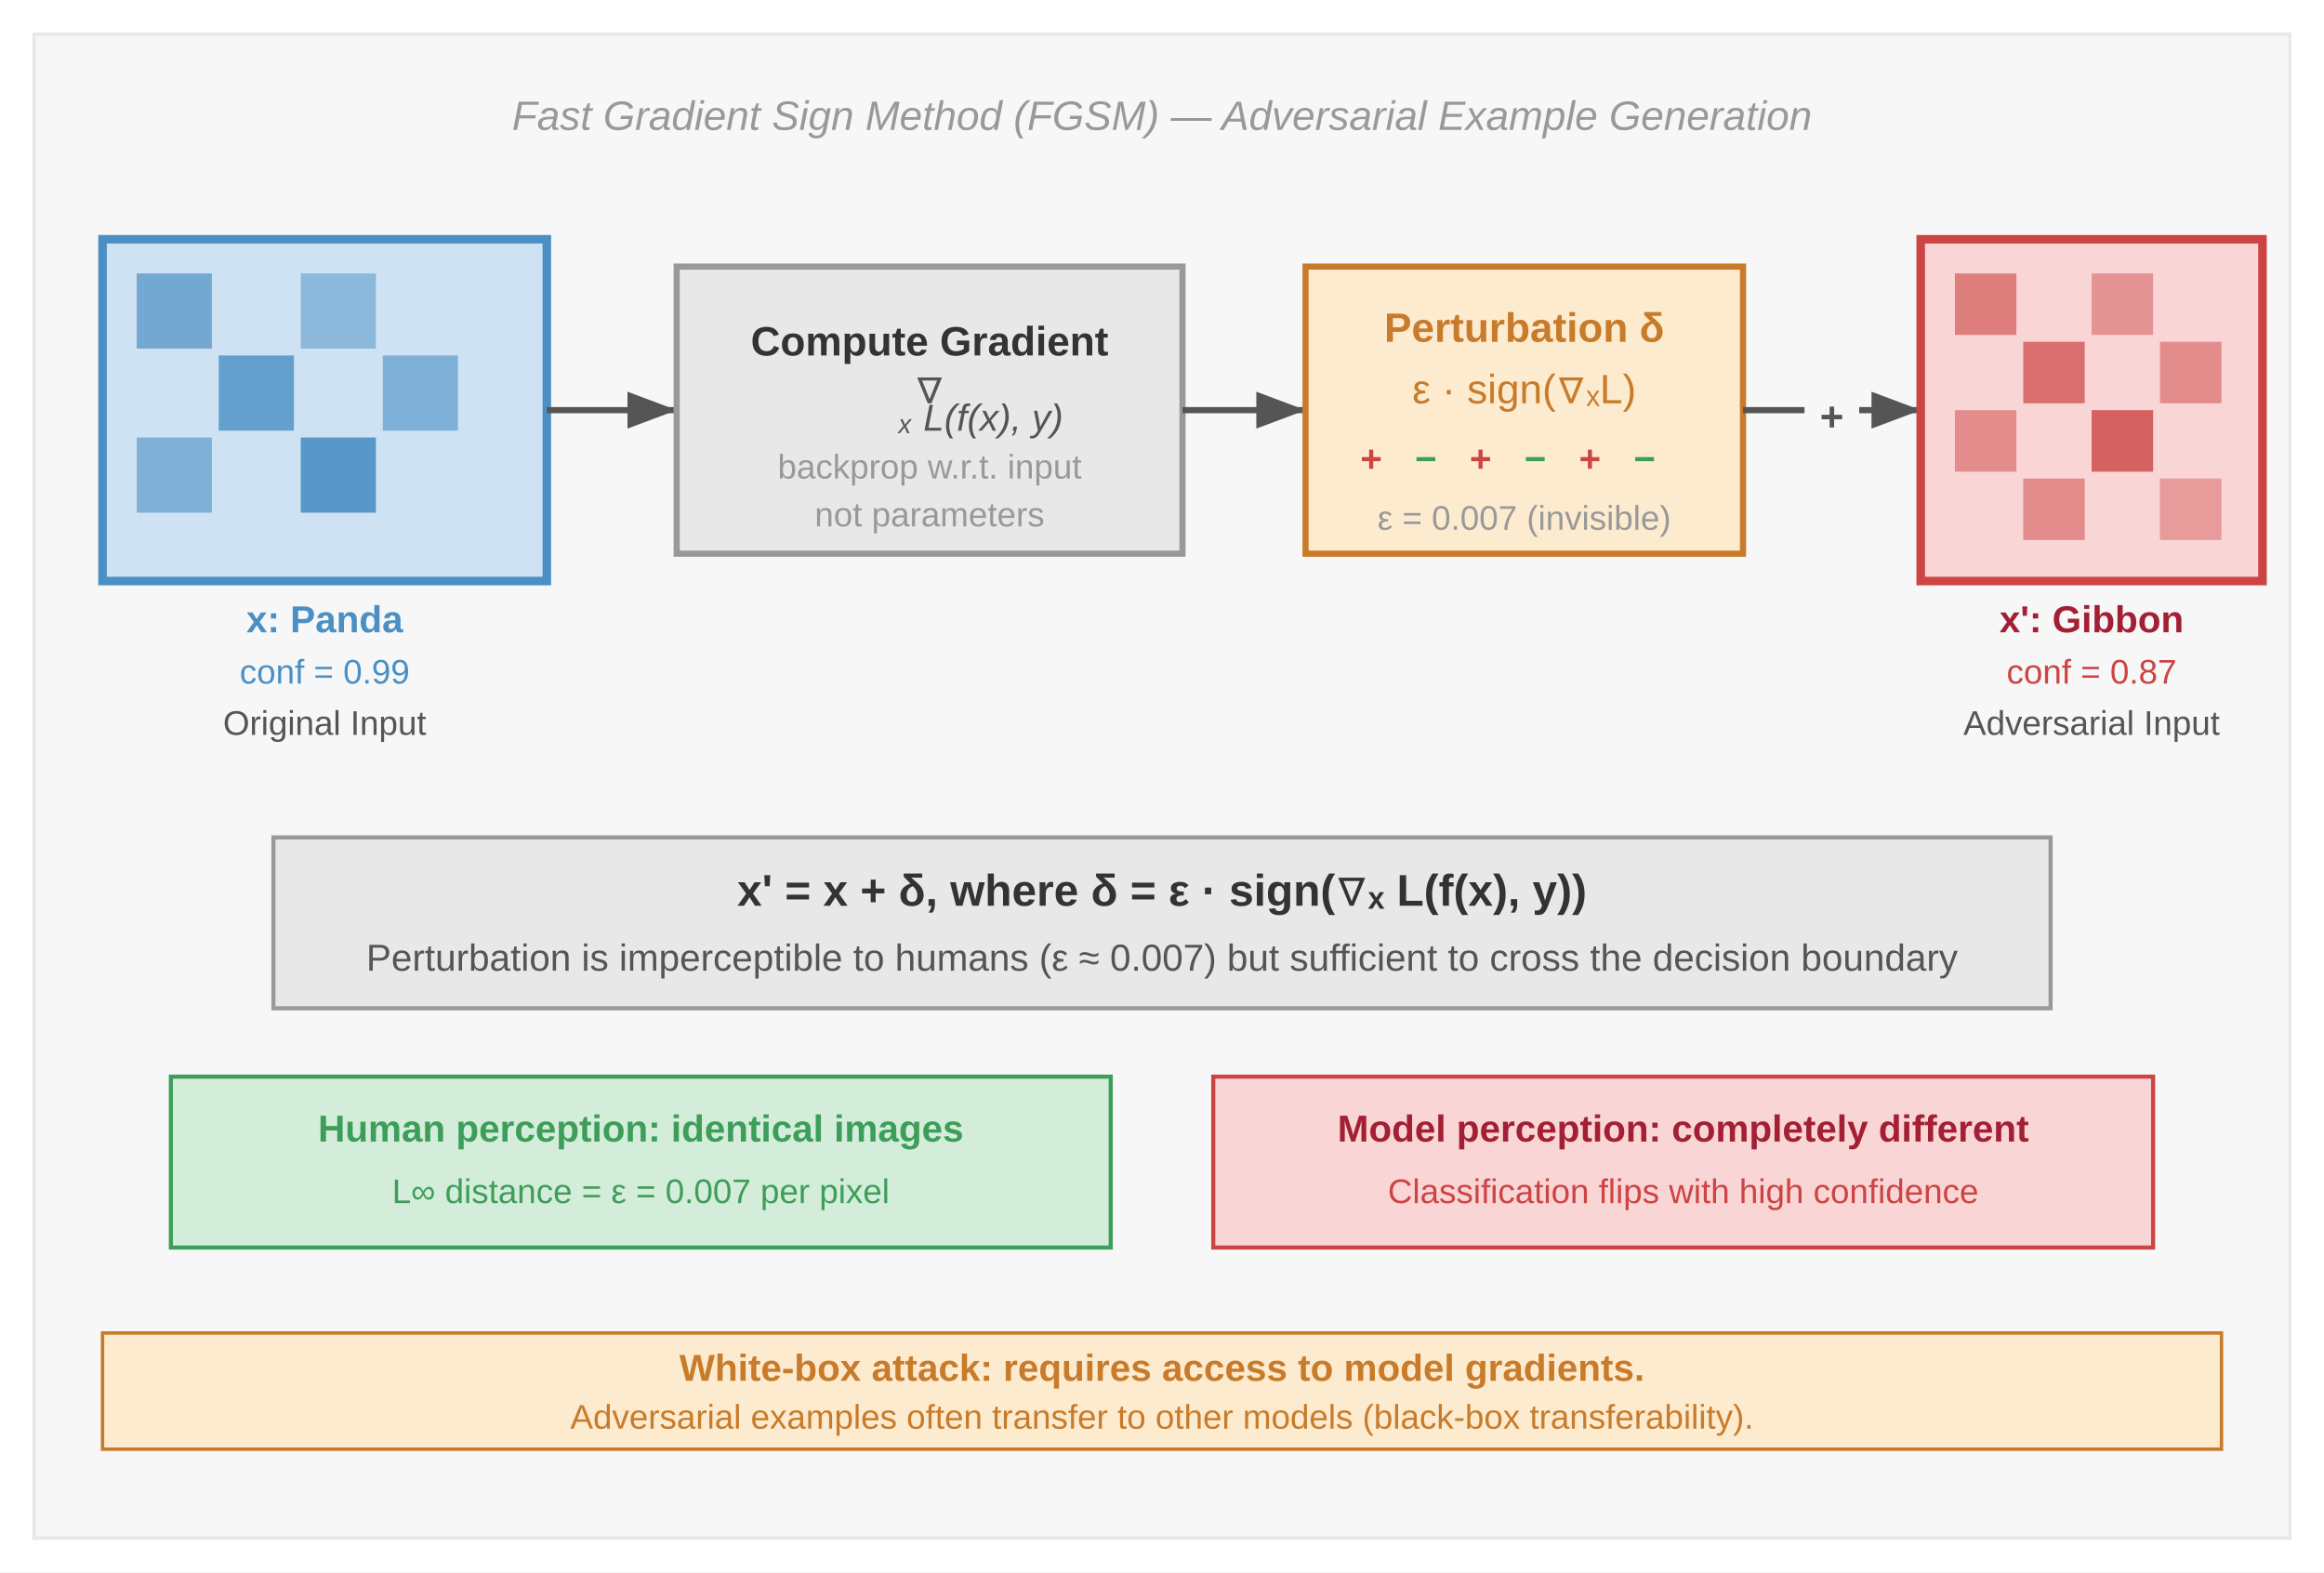
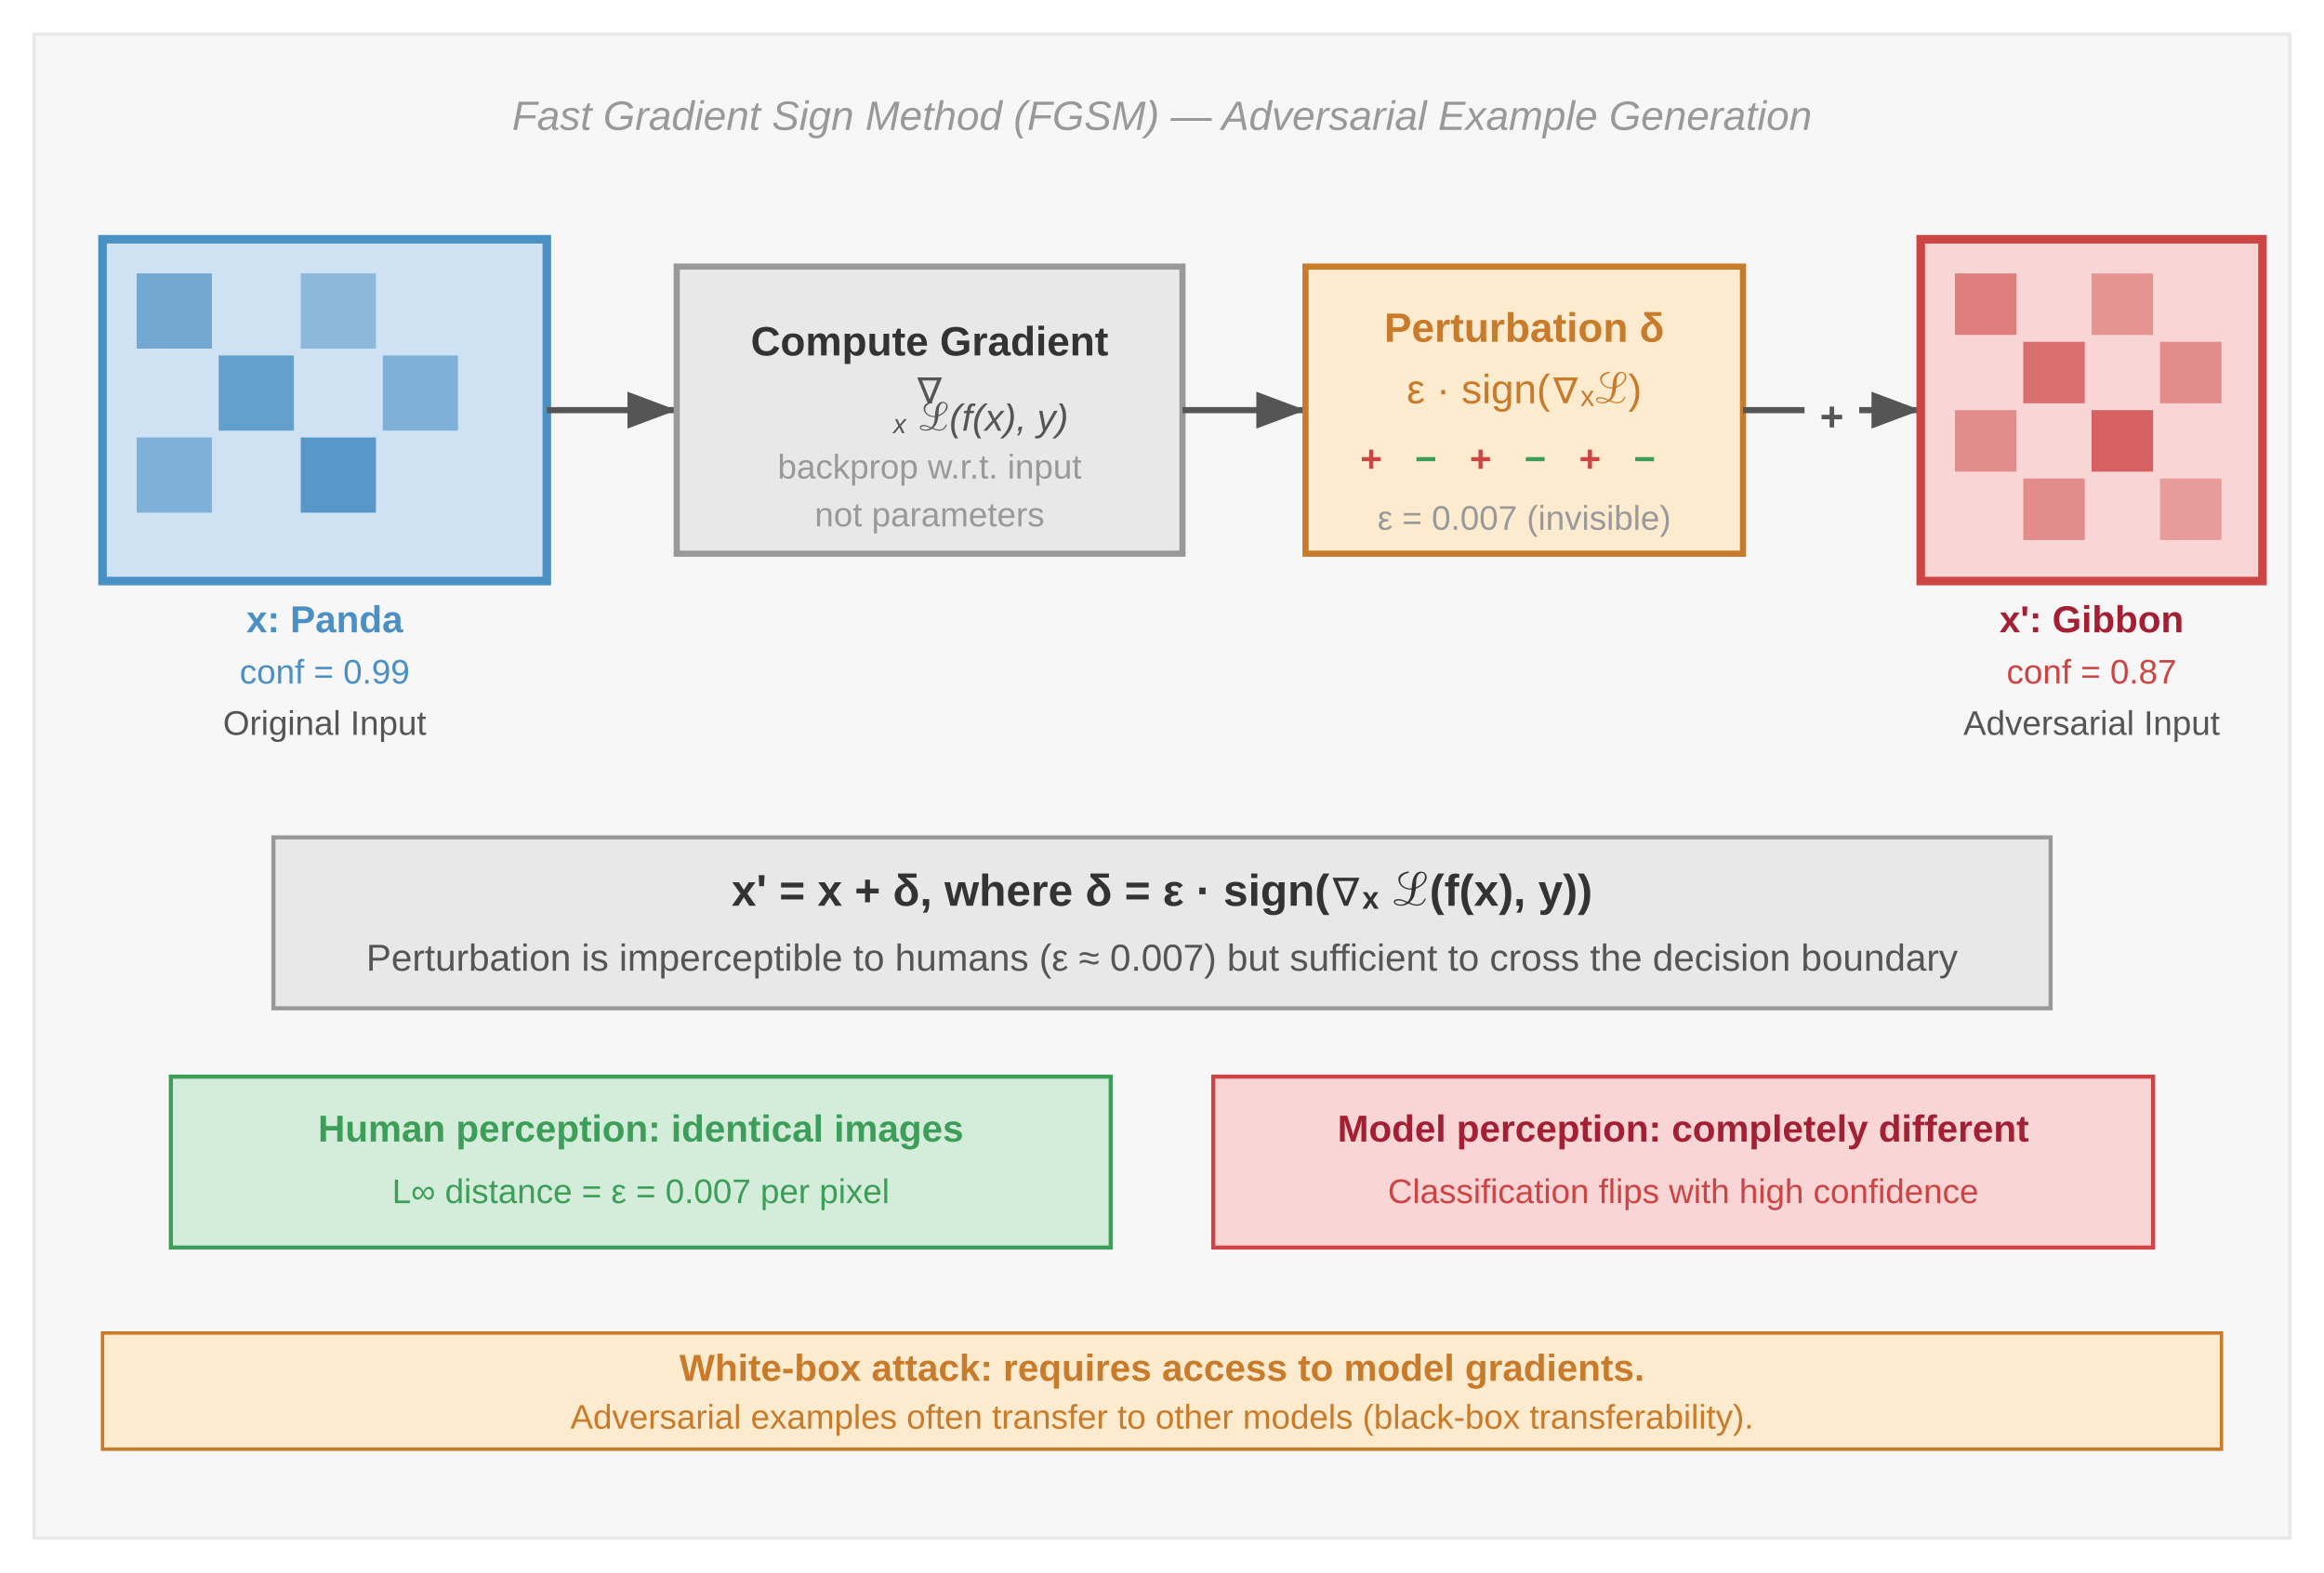
<svg xmlns="http://www.w3.org/2000/svg" font-family="Arial, Helvetica, sans-serif" viewBox="0 0 680 460">
  <rect width="680" height="460" fill="#fff" />
  <defs>
    <marker id="arrow" markerWidth="8" markerHeight="6" refX="8" refY="3" orient="auto">
      <path d="M0,0 L8,3 L0,6 Z" fill="#555" />
    </marker>
    <marker id="arrow-red" markerWidth="8" markerHeight="6" refX="8" refY="3" orient="auto">
      <path d="M0,0 L8,3 L0,6 Z" fill="#a31f34" />
    </marker>
    <marker id="arrow-green" markerWidth="8" markerHeight="6" refX="8" refY="3" orient="auto">
      <path d="M0,0 L8,3 L0,6 Z" fill="#3d9e5a" />
    </marker>
    <marker id="arrow-blue" markerWidth="8" markerHeight="6" refX="8" refY="3" orient="auto">
      <path d="M0,0 L8,3 L0,6 Z" fill="#4a90c4" />
    </marker>
    <marker id="arrow-orange" markerWidth="8" markerHeight="6" refX="8" refY="3" orient="auto">
      <path d="M0,0 L8,3 L0,6 Z" fill="#c87b2a" />
    </marker>
    <marker id="arrow-gray" markerWidth="8" markerHeight="6" refX="8" refY="3" orient="auto">
      <path d="M0,0 L8,3 L0,6 Z" fill="#999" />
    </marker>
  </defs>
  <rect x="10" y="10" width="660" height="440" fill="#f7f7f7" stroke="#e8e8e8" stroke-width="1" />
  <text x="340" y="38" text-anchor="middle" font-size="12" fill="#999" font-style="italic">Fast Gradient Sign Method (FGSM) — Adversarial Example Generation</text>
  <rect x="30" y="70" width="130" height="100" fill="#cfe2f3" stroke="#4a90c4" stroke-width="2.5" />
  <rect x="40" y="80" width="22" height="22" fill="#4a90c4" opacity="0.7" />
  <rect x="64" y="80" width="22" height="22" fill="#cfe2f3" opacity="0.9" />
  <rect x="88" y="80" width="22" height="22" fill="#4a90c4" opacity="0.5" />
  <rect x="112" y="80" width="22" height="22" fill="#cfe2f3" opacity="0.8" />
  <rect x="40" y="104" width="22" height="22" fill="#cfe2f3" opacity="0.6" />
  <rect x="64" y="104" width="22" height="22" fill="#4a90c4" opacity="0.8" />
  <rect x="88" y="104" width="22" height="22" fill="#cfe2f3" opacity="0.7" />
  <rect x="112" y="104" width="22" height="22" fill="#4a90c4" opacity="0.6" />
  <rect x="40" y="128" width="22" height="22" fill="#4a90c4" opacity="0.6" />
  <rect x="64" y="128" width="22" height="22" fill="#cfe2f3" opacity="0.5" />
  <rect x="88" y="128" width="22" height="22" fill="#4a90c4" opacity="0.9" />
  <rect x="112" y="128" width="22" height="22" fill="#cfe2f3" opacity="0.7" />
  <text x="95" y="185" text-anchor="middle" font-size="11" font-weight="bold" fill="#4a90c4">x: Panda</text>
  <text x="95" y="200" text-anchor="middle" font-size="10" fill="#4a90c4">conf = 0.99</text>
  <text x="95" y="215" text-anchor="middle" font-size="10" fill="#555">Original Input</text>
  <line x1="160" y1="120" x2="198" y2="120" stroke="#555" stroke-width="1.8" marker-end="url(#arrow)" />
  <rect x="198" y="78" width="148" height="84" fill="#e8e8e8" stroke="#999" stroke-width="1.8" />
  <text x="272" y="104" text-anchor="middle" font-size="12" font-weight="bold" fill="#333">Compute Gradient</text>
  <text x="272" y="118" text-anchor="middle" font-size="12" fill="#555" font-style="italic">∇</text>
-   <text x="287" y="126" text-anchor="middle" font-size="11" fill="#555" font-style="italic">ₓ L(f(x), y)</text>
+   <text x="287" y="126" text-anchor="middle" font-size="11" fill="#555" font-style="italic">ₓ ℒ(f(x), y)</text>
  <text x="272" y="140" text-anchor="middle" font-size="10" fill="#999">backprop w.r.t. input</text>
  <text x="272" y="154" text-anchor="middle" font-size="10" fill="#999">not parameters</text>
  <line x1="346" y1="120" x2="382" y2="120" stroke="#555" stroke-width="1.8" marker-end="url(#arrow)" />
  <rect x="382" y="78" width="128" height="84" fill="#fdebd0" stroke="#c87b2a" stroke-width="1.8" />
  <text x="446" y="100" text-anchor="middle" font-size="12" font-weight="bold" fill="#c87b2a">Perturbation δ</text>
-   <text x="446" y="118" text-anchor="middle" font-size="12" fill="#c87b2a">ε · sign(∇ₓL)</text>
+   <text x="446" y="118" text-anchor="middle" font-size="12" fill="#c87b2a">ε · sign(∇ₓℒ)</text>
  <text x="398" y="138" font-size="11" fill="#c44" font-weight="bold">+</text>
  <text x="414" y="138" font-size="11" fill="#3d9e5a" font-weight="bold">−</text>
  <text x="430" y="138" font-size="11" fill="#c44" font-weight="bold">+</text>
  <text x="446" y="138" font-size="11" fill="#3d9e5a" font-weight="bold">−</text>
  <text x="462" y="138" font-size="11" fill="#c44" font-weight="bold">+</text>
  <text x="478" y="138" font-size="11" fill="#3d9e5a" font-weight="bold">−</text>
  <text x="446" y="155" text-anchor="middle" font-size="10" fill="#999">ε = 0.007 (invisible)</text>
  <line x1="510" y1="120" x2="562" y2="120" stroke="#555" stroke-width="1.8" marker-end="url(#arrow)" />
  <rect x="528" y="110" width="16" height="20" fill="#f7f7f7" />
  <text x="536" y="126" text-anchor="middle" font-size="12" font-weight="bold" fill="#555">+</text>
  <rect x="562" y="70" width="100" height="100" fill="#f9d6d5" stroke="#c44" stroke-width="2.5" />
  <rect x="572" y="80" width="18" height="18" fill="#c44" opacity="0.6" />
  <rect x="592" y="80" width="18" height="18" fill="#f9d6d5" opacity="0.9" />
  <rect x="612" y="80" width="18" height="18" fill="#c44" opacity="0.45" />
  <rect x="632" y="80" width="18" height="18" fill="#f9d6d5" opacity="0.75" />
  <rect x="572" y="100" width="18" height="18" fill="#f9d6d5" opacity="0.55" />
  <rect x="592" y="100" width="18" height="18" fill="#c44" opacity="0.7" />
  <rect x="612" y="100" width="18" height="18" fill="#f9d6d5" opacity="0.65" />
  <rect x="632" y="100" width="18" height="18" fill="#c44" opacity="0.5" />
  <rect x="572" y="120" width="18" height="18" fill="#c44" opacity="0.5" />
  <rect x="592" y="120" width="18" height="18" fill="#f9d6d5" opacity="0.4" />
  <rect x="612" y="120" width="18" height="18" fill="#c44" opacity="0.8" />
  <rect x="632" y="120" width="18" height="18" fill="#f9d6d5" opacity="0.6" />
  <rect x="572" y="140" width="18" height="18" fill="#f9d6d5" opacity="0.7" />
  <rect x="592" y="140" width="18" height="18" fill="#c44" opacity="0.5" />
  <rect x="612" y="140" width="18" height="18" fill="#f9d6d5" opacity="0.6" />
  <rect x="632" y="140" width="18" height="18" fill="#c44" opacity="0.4" />
  <text x="612" y="185" text-anchor="middle" font-size="11" font-weight="bold" fill="#a31f34">x': Gibbon</text>
  <text x="612" y="200" text-anchor="middle" font-size="10" fill="#c44">conf = 0.87</text>
  <text x="612" y="215" text-anchor="middle" font-size="10" fill="#555">Adversarial Input</text>
  <rect x="80" y="245" width="520" height="50" fill="#e8e8e8" stroke="#999" stroke-width="1.2" />
-   <text x="340" y="265" text-anchor="middle" font-size="13" font-weight="bold" fill="#333">x' = x + δ,   where   δ = ε · sign(∇ₓ L(f(x), y))</text>
+   <text x="340" y="265" text-anchor="middle" font-size="13" font-weight="bold" fill="#333">x' = x + δ,   where   δ = ε · sign(∇ₓ ℒ(f(x), y))</text>
  <text x="340" y="284" text-anchor="middle" font-size="11" fill="#555">Perturbation is imperceptible to humans (ε ≈ 0.007) but sufficient to cross the decision boundary</text>
  <rect x="50" y="315" width="275" height="50" fill="#d4edda" stroke="#3d9e5a" stroke-width="1.2" />
  <text x="187.5" y="334" text-anchor="middle" font-size="11" font-weight="bold" fill="#3d9e5a">Human perception: identical images</text>
  <text x="187.5" y="352" text-anchor="middle" font-size="10" fill="#3d9e5a">L∞ distance = ε = 0.007 per pixel</text>
  <rect x="355" y="315" width="275" height="50" fill="#f9d6d5" stroke="#c44" stroke-width="1.2" />
  <text x="492.5" y="334" text-anchor="middle" font-size="11" font-weight="bold" fill="#a31f34">Model perception: completely different</text>
  <text x="492.5" y="352" text-anchor="middle" font-size="10" fill="#c44">Classification flips with high confidence</text>
  <rect x="30" y="390" width="620" height="34" fill="#fdebd0" stroke="#c87b2a" stroke-width="1" />
  <text x="340" y="404" text-anchor="middle" font-size="11" font-weight="bold" fill="#c87b2a">White-box attack: requires access to model gradients.</text>
  <text x="340" y="418" text-anchor="middle" font-size="10" fill="#c87b2a">Adversarial examples often transfer to other models (black-box transferability).</text>
</svg>
